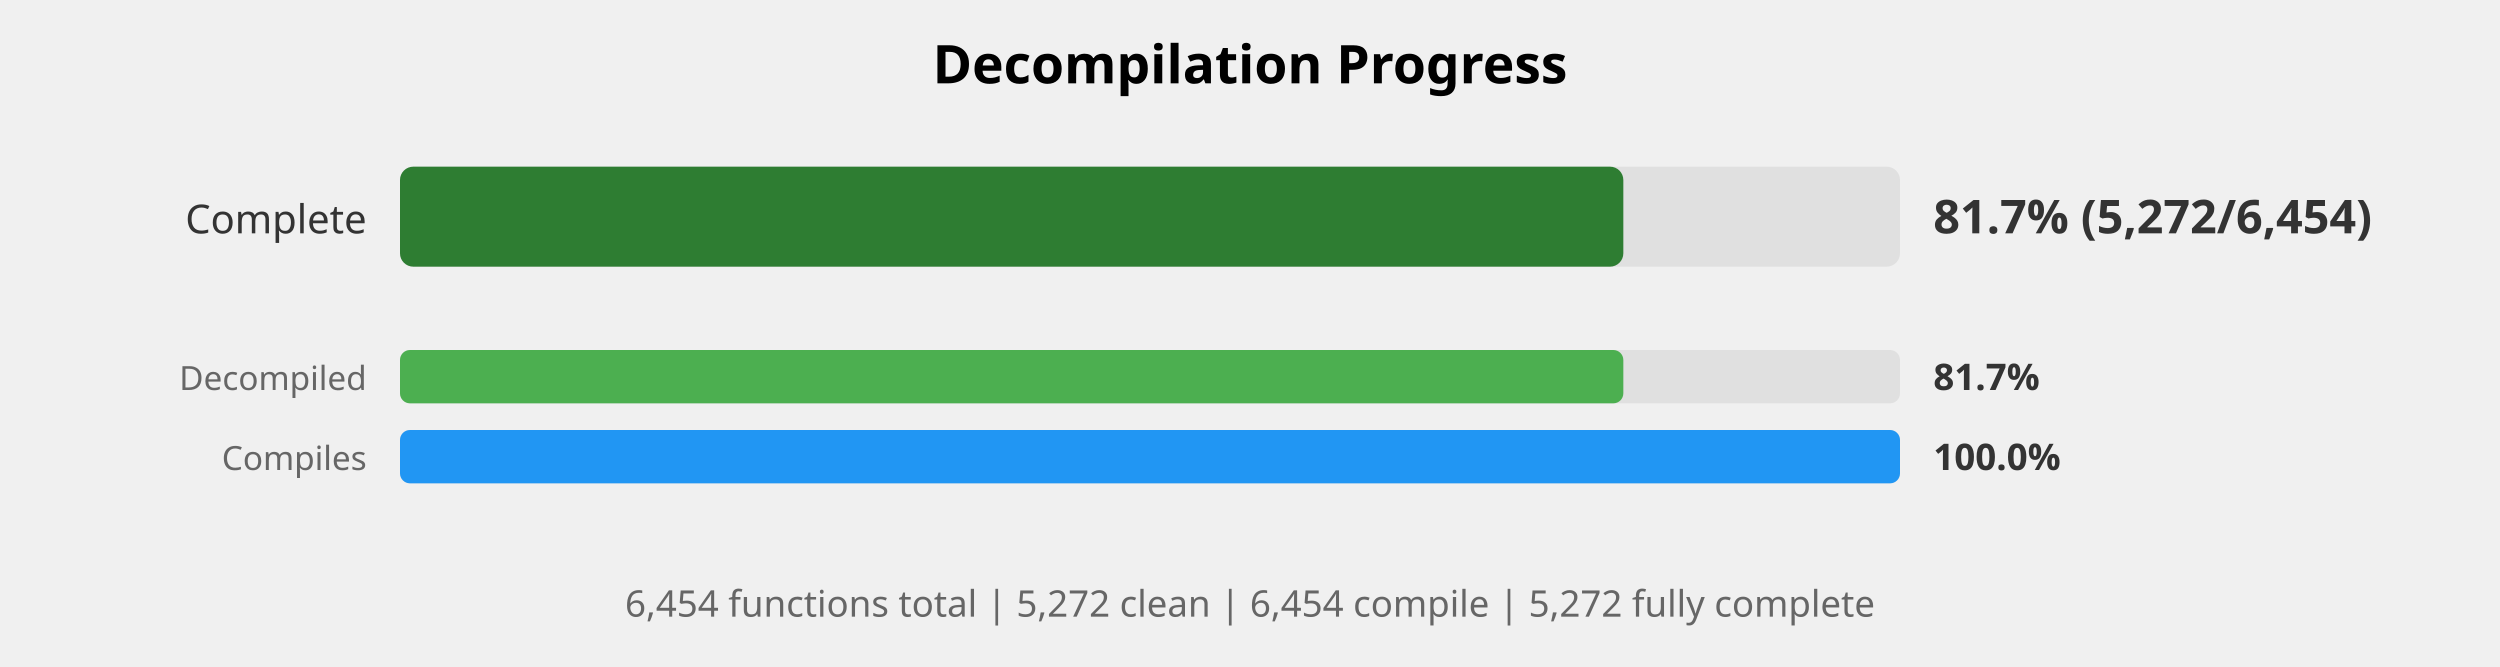
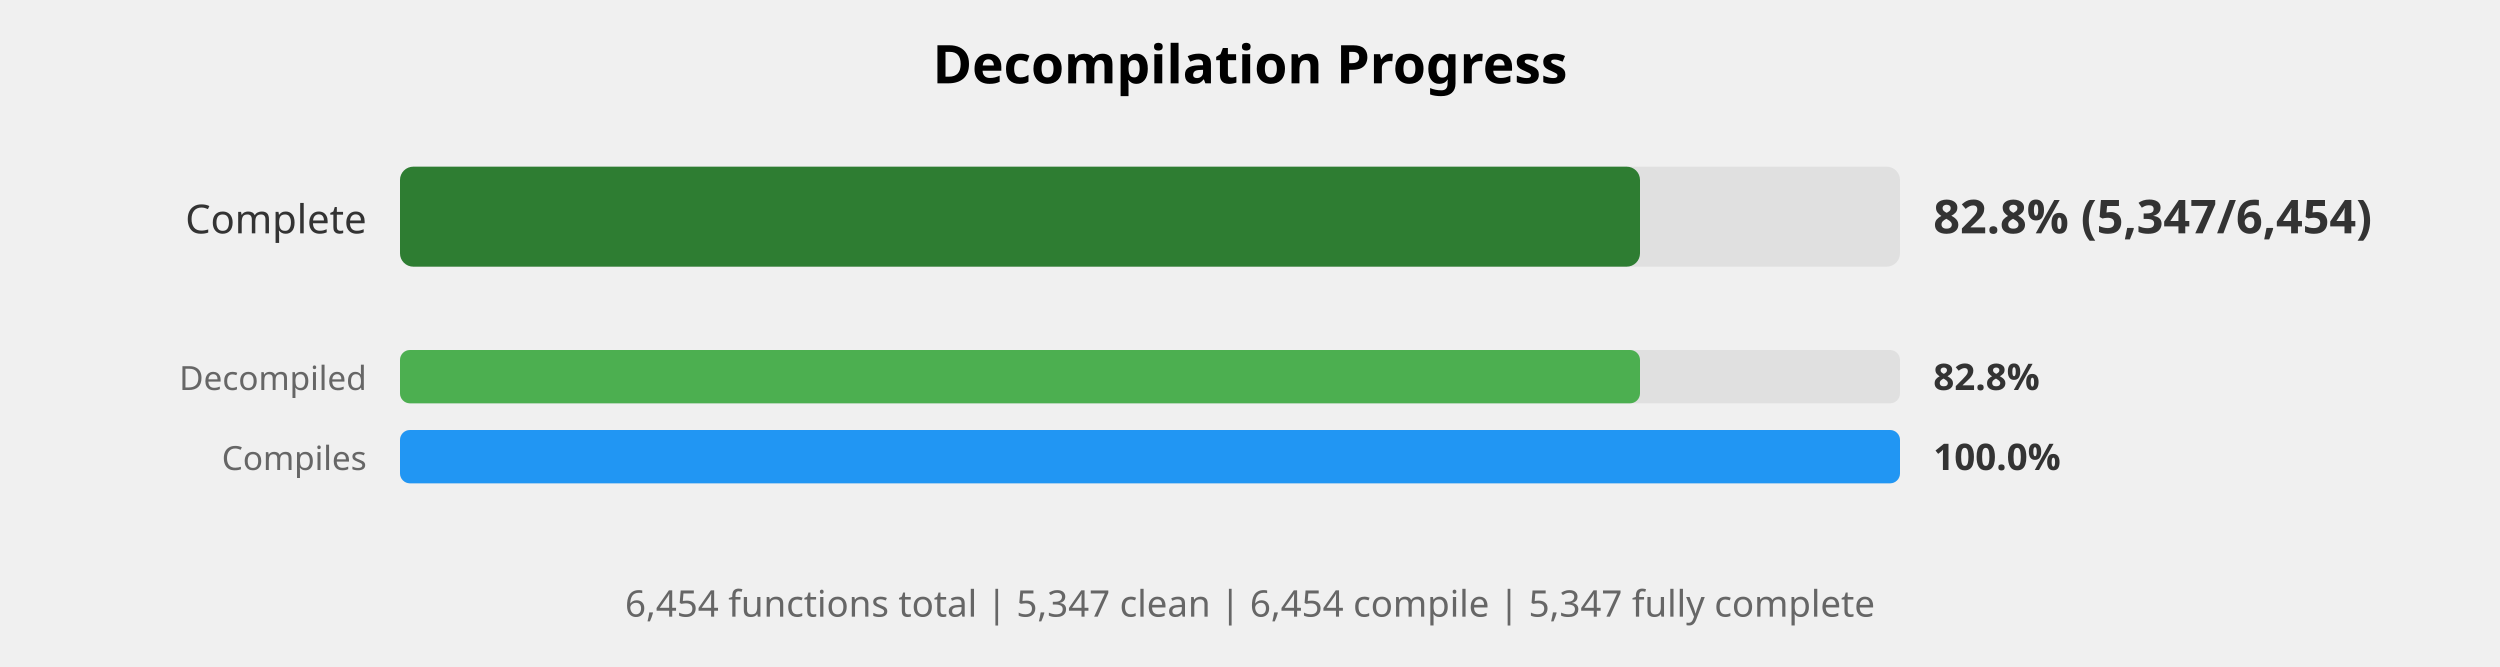
<svg xmlns="http://www.w3.org/2000/svg" width="750" height="200" viewBox="0 0 750 200">
  <style>
    .title { font: bold 16px sans-serif; }
    .label { font: 12px sans-serif; fill: #333; }
    .small-label { font: 10px sans-serif; fill: #666; }
    .percent { font: bold 14px sans-serif; fill: #333; }
    .small-percent { font: bold 11px sans-serif; fill: #333; }
    .summary { font: 11px sans-serif; fill: #666; }
  </style>
  <rect width="100%%" height="100%%" fill="white" />
  <text x="375" y="25" class="title" text-anchor="middle">Decompilation Progress</text>
  <text x="110" y="70" class="label" text-anchor="end">Complete</text>
  <rect x="120" y="50" width="450" height="30" fill="#E0E0E0" rx="4" />
-   <rect x="120" y="50" width="367" height="30" fill="#2E7D32" rx="4" />
-   <text x="580" y="70" class="percent">81.7% (5,272/6,454)</text>
+   <rect x="120" y="50" width="372" height="30" fill="#2E7D32" rx="4" />
+   <text x="580" y="70" class="percent">82.8% (5,347/6,454)</text>
  <text x="110" y="117" class="small-label" text-anchor="end">Decompiled</text>
  <rect x="120" y="105" width="450" height="16" fill="#E0E0E0" rx="3" />
-   <rect x="120" y="105" width="367" height="16" fill="#4CAF50" rx="3" />
-   <text x="580" y="117" class="small-percent">81.7%</text>
+   <rect x="120" y="105" width="372" height="16" fill="#4CAF50" rx="3" />
+   <text x="580" y="117" class="small-percent">82.8%</text>
  <text x="110" y="141" class="small-label" text-anchor="end">Compiles</text>
  <rect x="120" y="129" width="450" height="16" fill="#E0E0E0" rx="3" />
  <rect x="120" y="129" width="450" height="16" fill="#2196F3" rx="3" />
  <text x="580" y="141" class="small-percent">100.0%</text>
  <text x="375" y="185" class="summary" text-anchor="middle">
-     6,454 functions total | 5,272 clean | 6,454 compile | 5,272 fully complete
+     6,454 functions total | 5,347 clean | 6,454 compile | 5,347 fully complete
  </text>
</svg>
